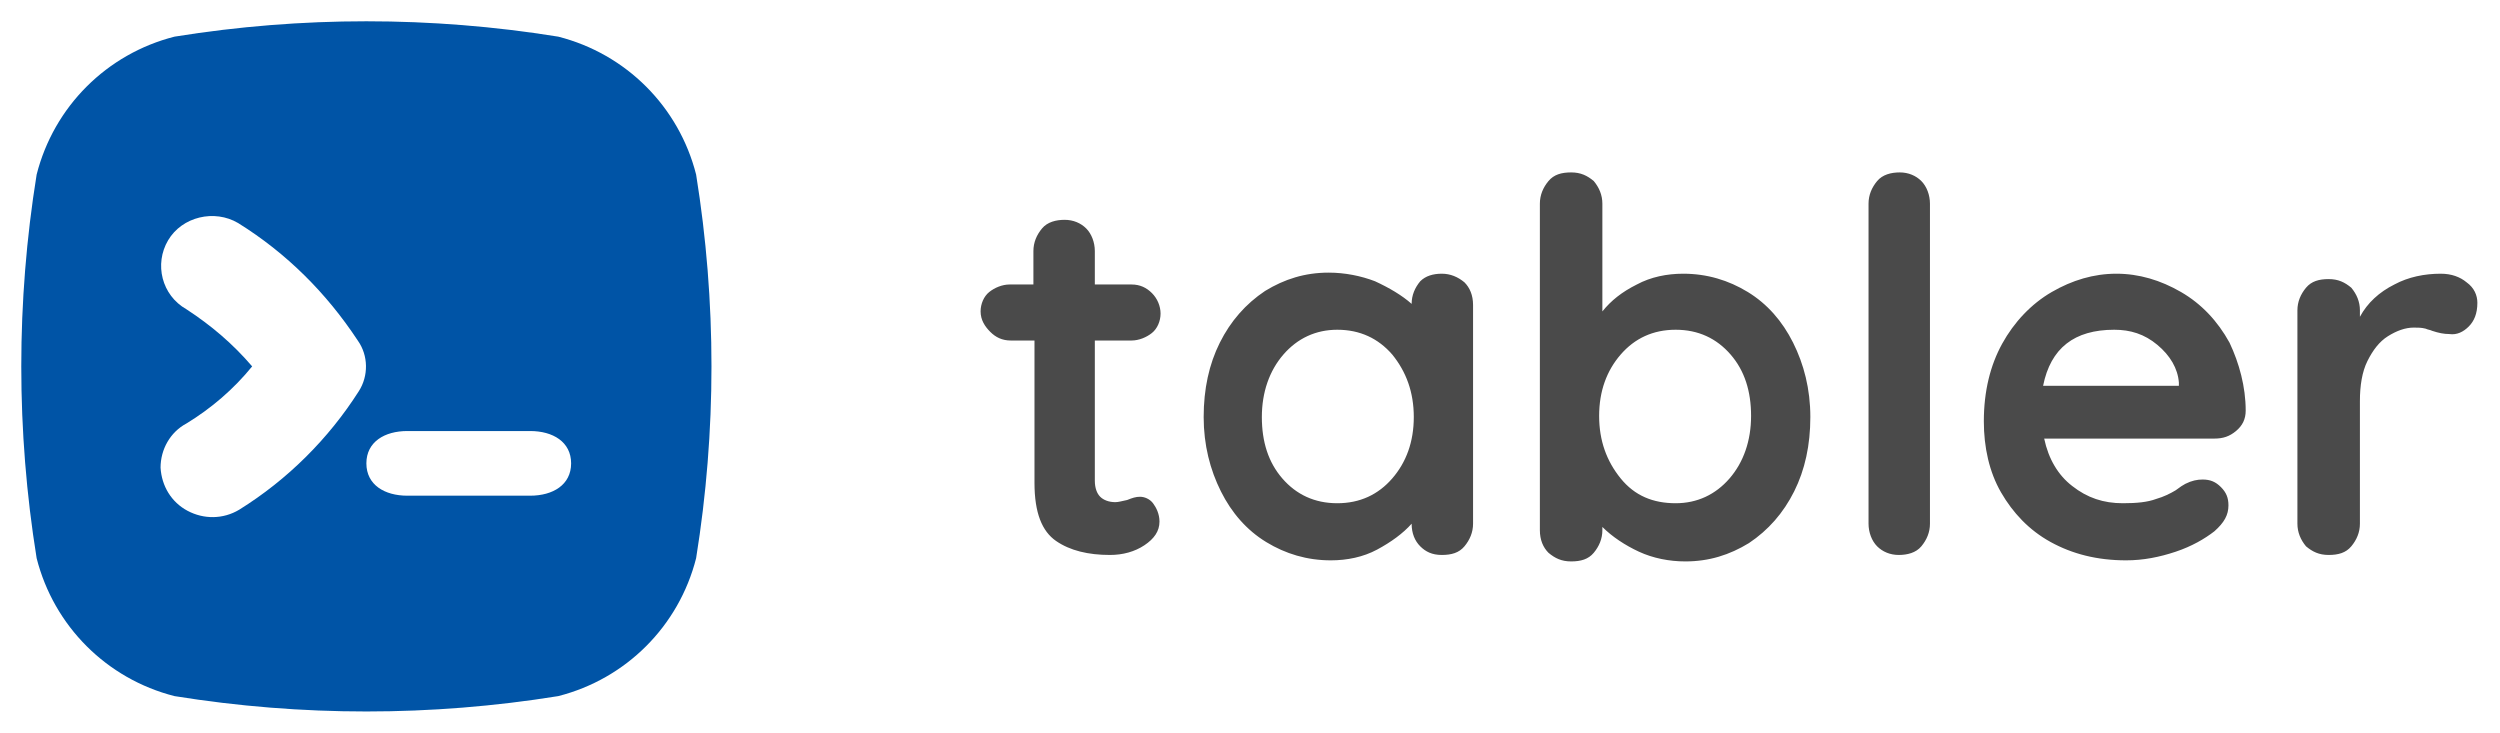
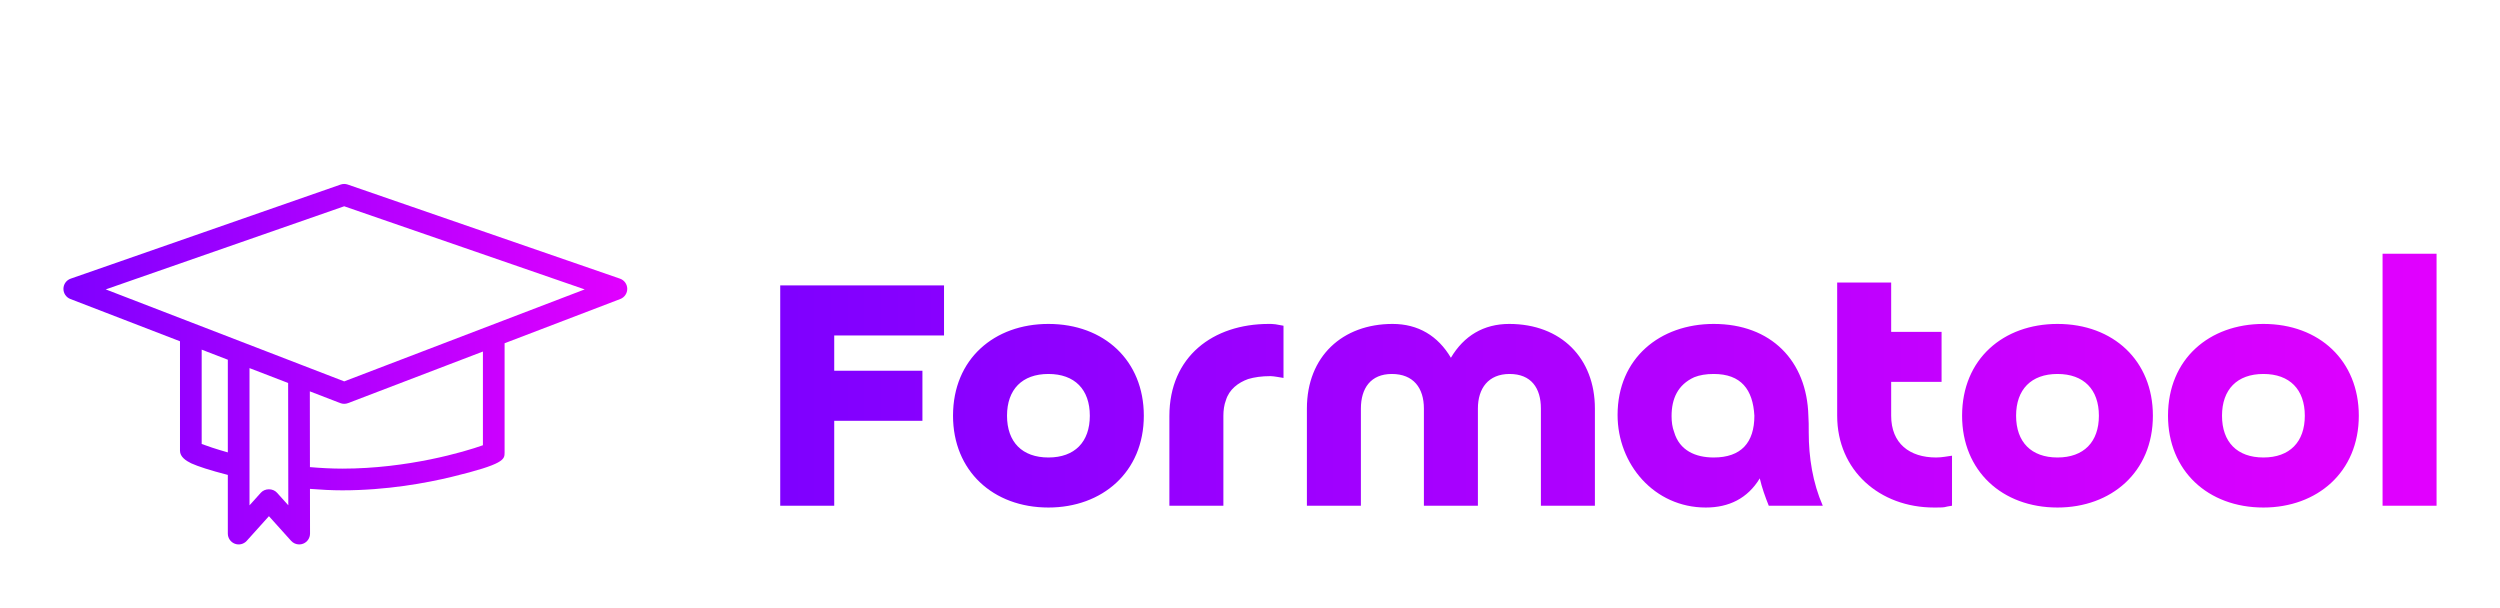
- <svg xmlns="http://www.w3.org/2000/svg" viewBox="0 0 232 68">
-   <path d="M64.6 16.2C63 9.9 58.1 5 51.8 3.4 40 1.5 28 1.5 16.2 3.4 9.9 5 5 9.9 3.4 16.2 1.5 28 1.5 40 3.4 51.8 5 58.1 9.9 63 16.2 64.6c11.8 1.9 23.8 1.9 35.6 0C58.1 63 63 58.1 64.6 51.8c1.9-11.8 1.9-23.8 0-35.6zM33.3 36.3c-2.8 4.4-6.6 8.2-11.1 11-1.5.9-3.3.9-4.8.1s-2.4-2.3-2.5-4c0-1.7.9-3.3 2.4-4.1 2.3-1.4 4.4-3.2 6.1-5.3-1.8-2.1-3.8-3.8-6.1-5.3-2.3-1.3-3-4.2-1.7-6.4s4.3-2.9 6.5-1.6c4.5 2.8 8.2 6.5 11.1 10.9 1 1.4 1 3.3.1 4.7zM49.2 46H37.8c-2.1 0-3.8-1-3.8-3s1.7-3 3.8-3h11.4c2.1 0 3.8 1 3.8 3s-1.7 3-3.8 3z" fill="#0054a6" />
-   <path d="M105.8 46.1c.4 0 .9.2 1.2.6s.6 1 .6 1.7c0 .9-.5 1.6-1.4 2.2s-2 .9-3.2.9c-2 0-3.7-.4-5-1.3s-2-2.6-2-5.4V31.6h-2.2c-.8 0-1.4-.3-1.9-.8s-.9-1.1-.9-1.9c0-.7.3-1.4.8-1.8s1.2-.7 1.9-.7h2.2v-3.1c0-.8.3-1.5.8-2.1s1.3-.8 2.1-.8 1.5.3 2 .8.8 1.3.8 2.1v3.1h3.4c.8 0 1.4.3 1.9.8s.8 1.2.8 1.9-.3 1.4-.8 1.8-1.2.7-1.9.7h-3.4v13c0 .7.2 1.2.5 1.5s.8.5 1.4.5c.3 0 .6-.1 1.1-.2.5-.2.8-.3 1.2-.3zm28-20.7c.8 0 1.5.3 2.1.8.5.5.8 1.2.8 2.1v20.3c0 .8-.3 1.5-.8 2.1-.5.6-1.2.8-2.1.8s-1.5-.3-2-.8-.8-1.2-.8-2.1c-.8.9-1.9 1.7-3.2 2.4-1.3.7-2.8 1-4.3 1-2.2 0-4.2-.6-6-1.7-1.8-1.1-3.2-2.7-4.2-4.7s-1.6-4.3-1.6-6.9c0-2.6.5-4.9 1.5-6.9s2.4-3.6 4.2-4.8c1.8-1.1 3.7-1.7 5.9-1.7 1.5 0 3 .3 4.3.8 1.3.6 2.5 1.3 3.4 2.1 0-.8.3-1.5.8-2.1.5-.5 1.2-.7 2-.7zm-9.7 21.3c2.1 0 3.8-.8 5.1-2.3s2-3.4 2-5.7-.7-4.2-2-5.8c-1.3-1.5-3-2.3-5.1-2.3-2 0-3.7.8-5 2.3-1.3 1.5-2 3.5-2 5.8s.6 4.2 1.9 5.7 3 2.3 5.1 2.3zm32.1-21.3c2.2 0 4.2.6 6 1.7 1.8 1.1 3.2 2.7 4.2 4.7s1.6 4.3 1.6 6.9-.5 4.9-1.5 6.9-2.4 3.6-4.2 4.8c-1.8 1.1-3.7 1.7-5.9 1.7-1.5 0-3-.3-4.3-.9s-2.5-1.4-3.4-2.3v.3c0 .8-.3 1.5-.8 2.1-.5.6-1.2.8-2.1.8s-1.5-.3-2.1-.8c-.5-.5-.8-1.2-.8-2.1V18.9c0-.8.3-1.5.8-2.1.5-.6 1.2-.8 2.1-.8s1.5.3 2.1.8c.5.6.8 1.3.8 2.1v10c.8-1 1.8-1.8 3.2-2.5 1.3-.7 2.8-1 4.3-1zm-.7 21.3c2 0 3.7-.8 5-2.3s2-3.5 2-5.8-.6-4.2-1.9-5.7-3-2.3-5.1-2.3-3.8.8-5.1 2.3-2 3.4-2 5.7.7 4.2 2 5.8c1.3 1.6 3 2.3 5.1 2.3zm23.6 1.9c0 .8-.3 1.5-.8 2.1s-1.3.8-2.1.8-1.5-.3-2-.8-.8-1.3-.8-2.1V18.9c0-.8.3-1.5.8-2.1s1.3-.8 2.1-.8 1.5.3 2 .8.8 1.3.8 2.1v29.7zm29.3-10.5c0 .8-.3 1.4-.9 1.9-.6.5-1.2.7-2 .7h-15.8c.4 1.9 1.3 3.4 2.6 4.4 1.4 1.1 2.9 1.6 4.7 1.6 1.3 0 2.3-.1 3.1-.4.7-.2 1.3-.5 1.8-.8.4-.3.7-.5.9-.6.6-.3 1.1-.4 1.6-.4.7 0 1.2.2 1.7.7s.7 1 .7 1.7c0 .9-.4 1.6-1.3 2.4-.9.7-2.1 1.4-3.6 1.9s-3 .8-4.6.8c-2.7 0-5-.6-7-1.7s-3.5-2.7-4.6-4.6-1.6-4.2-1.6-6.6c0-2.8.6-5.2 1.7-7.2s2.7-3.7 4.6-4.8 3.9-1.7 6-1.7 4.1.6 6 1.7 3.4 2.7 4.5 4.7c.9 1.9 1.5 4.1 1.5 6.3zm-12.2-7.5c-3.7 0-5.9 1.7-6.6 5.2h12.6v-.3c-.1-1.3-.8-2.5-2-3.5s-2.5-1.4-4-1.4zm30.3-5.2c1 0 1.8.3 2.4.8.7.5 1 1.2 1 1.9 0 1-.3 1.7-.8 2.2-.5.5-1.1.8-1.8.7-.5 0-1-.1-1.6-.3-.2-.1-.4-.1-.6-.2-.4-.1-.7-.1-1.1-.1-.8 0-1.6.3-2.4.8s-1.4 1.3-1.9 2.3-.7 2.3-.7 3.7v11.4c0 .8-.3 1.5-.8 2.1-.5.6-1.2.8-2.1.8s-1.5-.3-2.1-.8c-.5-.6-.8-1.3-.8-2.1V28.8c0-.8.3-1.5.8-2.1.5-.6 1.2-.8 2.1-.8s1.5.3 2.1.8c.5.6.8 1.3.8 2.1v.6c.7-1.3 1.8-2.3 3.2-3 1.3-.7 2.8-1 4.3-1z" fill-rule="evenodd" clip-rule="evenodd" fill="#4a4a4a" />
+ <svg xmlns="http://www.w3.org/2000/svg" version="1.1" width="3160.378" height="768.441" viewBox="-32.076 0 3160.378 768.441">
+   <g transform="scale(8.018889) translate(10, 10)">
+     <defs id="SvgjsDefs3133">
+       <linearGradient id="SvgjsLinearGradient3138">
+         <stop id="SvgjsStop3139" stop-color="#7f00ff" offset="0" />
+         <stop id="SvgjsStop3140" stop-color="#e100ff" offset="1" />
+       </linearGradient>
+       <linearGradient id="SvgjsLinearGradient3141">
+         <stop id="SvgjsStop3142" stop-color="#7f00ff" offset="0" />
+         <stop id="SvgjsStop3143" stop-color="#e100ff" offset="1" />
+       </linearGradient>
+     </defs>
+     <g id="SvgjsG3134" featureKey="HKaMnE-0" transform="matrix(1.111051,0,0,1.111051,-9.555045,-2.582988)" fill="url(#SvgjsLinearGradient3138)">
+       <path d="M83.964,32.86L45.339,19.51c-0.328-0.113-0.683-0.112-1.009,0.001L6.032,32.861C5.423,33.073,5.011,33.643,5,34.289  c-0.01,0.645,0.383,1.229,0.985,1.46l15.553,5.999v15.533c0,0.87,0.852,1.422,1.599,1.786c0.99,0.443,2.593,0.973,5.188,1.642v8.326  c0,0.637,0.393,1.208,0.987,1.437c0.596,0.229,1.269,0.066,1.695-0.407l3.15-3.5l3.15,3.5c0.297,0.331,0.716,0.509,1.144,0.509  c0.185,0,0.372-0.033,0.552-0.102c0.595-0.229,0.987-0.802,0.986-1.438l-0.009-6.343c1.548,0.123,3.088,0.206,4.586,0.206  c6.329,0,11.955-1.043,15.56-1.918c7.47-1.813,7.47-2.464,7.47-3.449V42.028l16.414-6.277c0.604-0.231,0.999-0.815,0.989-1.462  C84.989,33.642,84.575,33.07,83.964,32.86z M24.616,56.321V42.934l3.709,1.432v13.149C26.636,57.041,25.371,56.605,24.616,56.321z   M35.301,63.234c-0.583-0.646-1.704-0.646-2.287,0l-1.612,1.791v-19.47l5.48,2.111l0.025,17.353L35.301,63.234z M64.521,56.499  c-2.622,0.941-10.68,3.32-19.953,3.32c-1.497,0-3.039-0.085-4.591-0.215l-0.016-10.751l4.322,1.667  c0.178,0.069,0.366,0.104,0.554,0.104c0.186,0,0.373-0.034,0.549-0.102l19.134-7.318V56.499z M44.839,47.438l-5.866-2.263  c-0.001,0-0.001,0-0.001,0l-0.386-0.149L11.003,34.387l33.835-11.794l34.124,11.794L44.839,47.438z" />
+     </g>
+     <g id="SvgjsG3135" featureKey="J3GnXt-0" transform="matrix(2.837608,0,0,2.837608,105.7651,12.97435)" fill="url(#SvgjsLinearGradient3141)">
+       <path d="M1.14 7.76 l9.1 0 l0 2.78 l-6.1 0 l0 1.96 l4.9 0 l0 2.78 l-4.9 0 l0 4.72 l-3 0 l0 -12.24 z M16.04 17.32 c1.46 0 2.3 -0.86 2.3 -2.32 s-0.84 -2.32 -2.3 -2.32 s-2.3 0.86 -2.3 2.32 s0.84 2.32 2.3 2.32 z M16.04 20.1 c-3.08 0 -5.3 -2.04 -5.3 -5.1 c0 -3.16 2.3 -5.1 5.3 -5.1 c3.1 0 5.3 2.04 5.3 5.1 c0 3.14 -2.32 5.1 -5.3 5.1 z M25.76 15 l0 5 l-3 0 l0 -4.98 c0 -3.32 2.44 -5.12 5.52 -5.12 c0.1 0 0.24 0 0.38 0.02 s0.3 0.06 0.44 0.08 l0 2.9 c-0.1 -0.02 -0.22 -0.04 -0.36 -0.06 s-0.26 -0.04 -0.36 -0.04 c-0.5 0 -0.9 0.06 -1.24 0.16 c-0.56 0.2 -1.06 0.58 -1.24 1.18 c-0.1 0.26 -0.14 0.56 -0.14 0.86 z M46.4 14.6 l0 5.4 l-3 0 l0 -5.4 c0 -1.14 -0.54 -1.92 -1.74 -1.92 c-1.18 0 -1.76 0.8 -1.76 1.92 l0 5.4 l-3 0 l0 -5.4 c0 -1.14 -0.58 -1.92 -1.78 -1.92 c-1.18 0 -1.72 0.8 -1.72 1.92 l0 5.4 l-3 0 l0 -5.4 c0 -2.9 1.98 -4.7 4.76 -4.7 c1.42 0 2.52 0.66 3.24 1.88 c0.72 -1.22 1.82 -1.88 3.24 -1.88 c2.88 0 4.76 1.9 4.76 4.7 z M55.26 15 c-0.08 -1.46 -0.74 -2.32 -2.26 -2.32 c-0.42 0 -0.78 0.06 -1.08 0.18 c-0.92 0.42 -1.26 1.2 -1.26 2.16 c0 0.32 0.04 0.62 0.14 0.88 c0.3 1.04 1.2 1.42 2.2 1.42 c1.52 0 2.26 -0.82 2.26 -2.32 z M59.06 20 l-3 0 c-0.2 -0.5 -0.38 -1 -0.5 -1.52 c-0.68 1.12 -1.72 1.62 -3 1.62 c-2.86 0 -4.9 -2.4 -4.9 -5.14 c0 -3.16 2.36 -5.06 5.34 -5.06 c3.18 0 5.18 2.04 5.26 5.1 c0.02 0.26 0.02 0.56 0.02 0.92 c0 1.4 0.22 2.8 0.78 4.08 z M65.66 10.34 l0 2.78 l-2.8 0 l0 1.88 c0 1.54 1.02 2.32 2.5 2.32 c0.18 0 0.34 -0.02 0.48 -0.04 s0.26 -0.04 0.4 -0.06 l0 2.78 c-0.18 0.02 -0.32 0.06 -0.42 0.08 c-0.12 0.02 -0.32 0.02 -0.58 0.02 c-3.02 0 -5.38 -2.06 -5.38 -5.1 l0 -7.4 l3 0 l0 2.74 l2.8 0 z M72.1 17.32 c1.46 0 2.3 -0.86 2.3 -2.32 s-0.84 -2.32 -2.3 -2.32 s-2.3 0.86 -2.3 2.32 s0.84 2.32 2.3 2.32 z M72.1 20.1 c-3.08 0 -5.3 -2.04 -5.3 -5.1 c0 -3.16 2.3 -5.1 5.3 -5.1 c3.1 0 5.3 2.04 5.3 5.1 c0 3.14 -2.32 5.1 -5.3 5.1 z M83.54 17.32 c1.46 0 2.3 -0.86 2.3 -2.32 s-0.84 -2.32 -2.3 -2.32 s-2.3 0.86 -2.3 2.32 s0.84 2.32 2.3 2.32 z M83.54 20.1 c-3.08 0 -5.3 -2.04 -5.3 -5.1 c0 -3.16 2.3 -5.1 5.3 -5.1 c3.1 0 5.3 2.04 5.3 5.1 c0 3.14 -2.32 5.1 -5.3 5.1 z M90.16 6 l3 0 l0 14 l-3 0 l0 -14 z" />
+     </g>
+   </g>
</svg>
